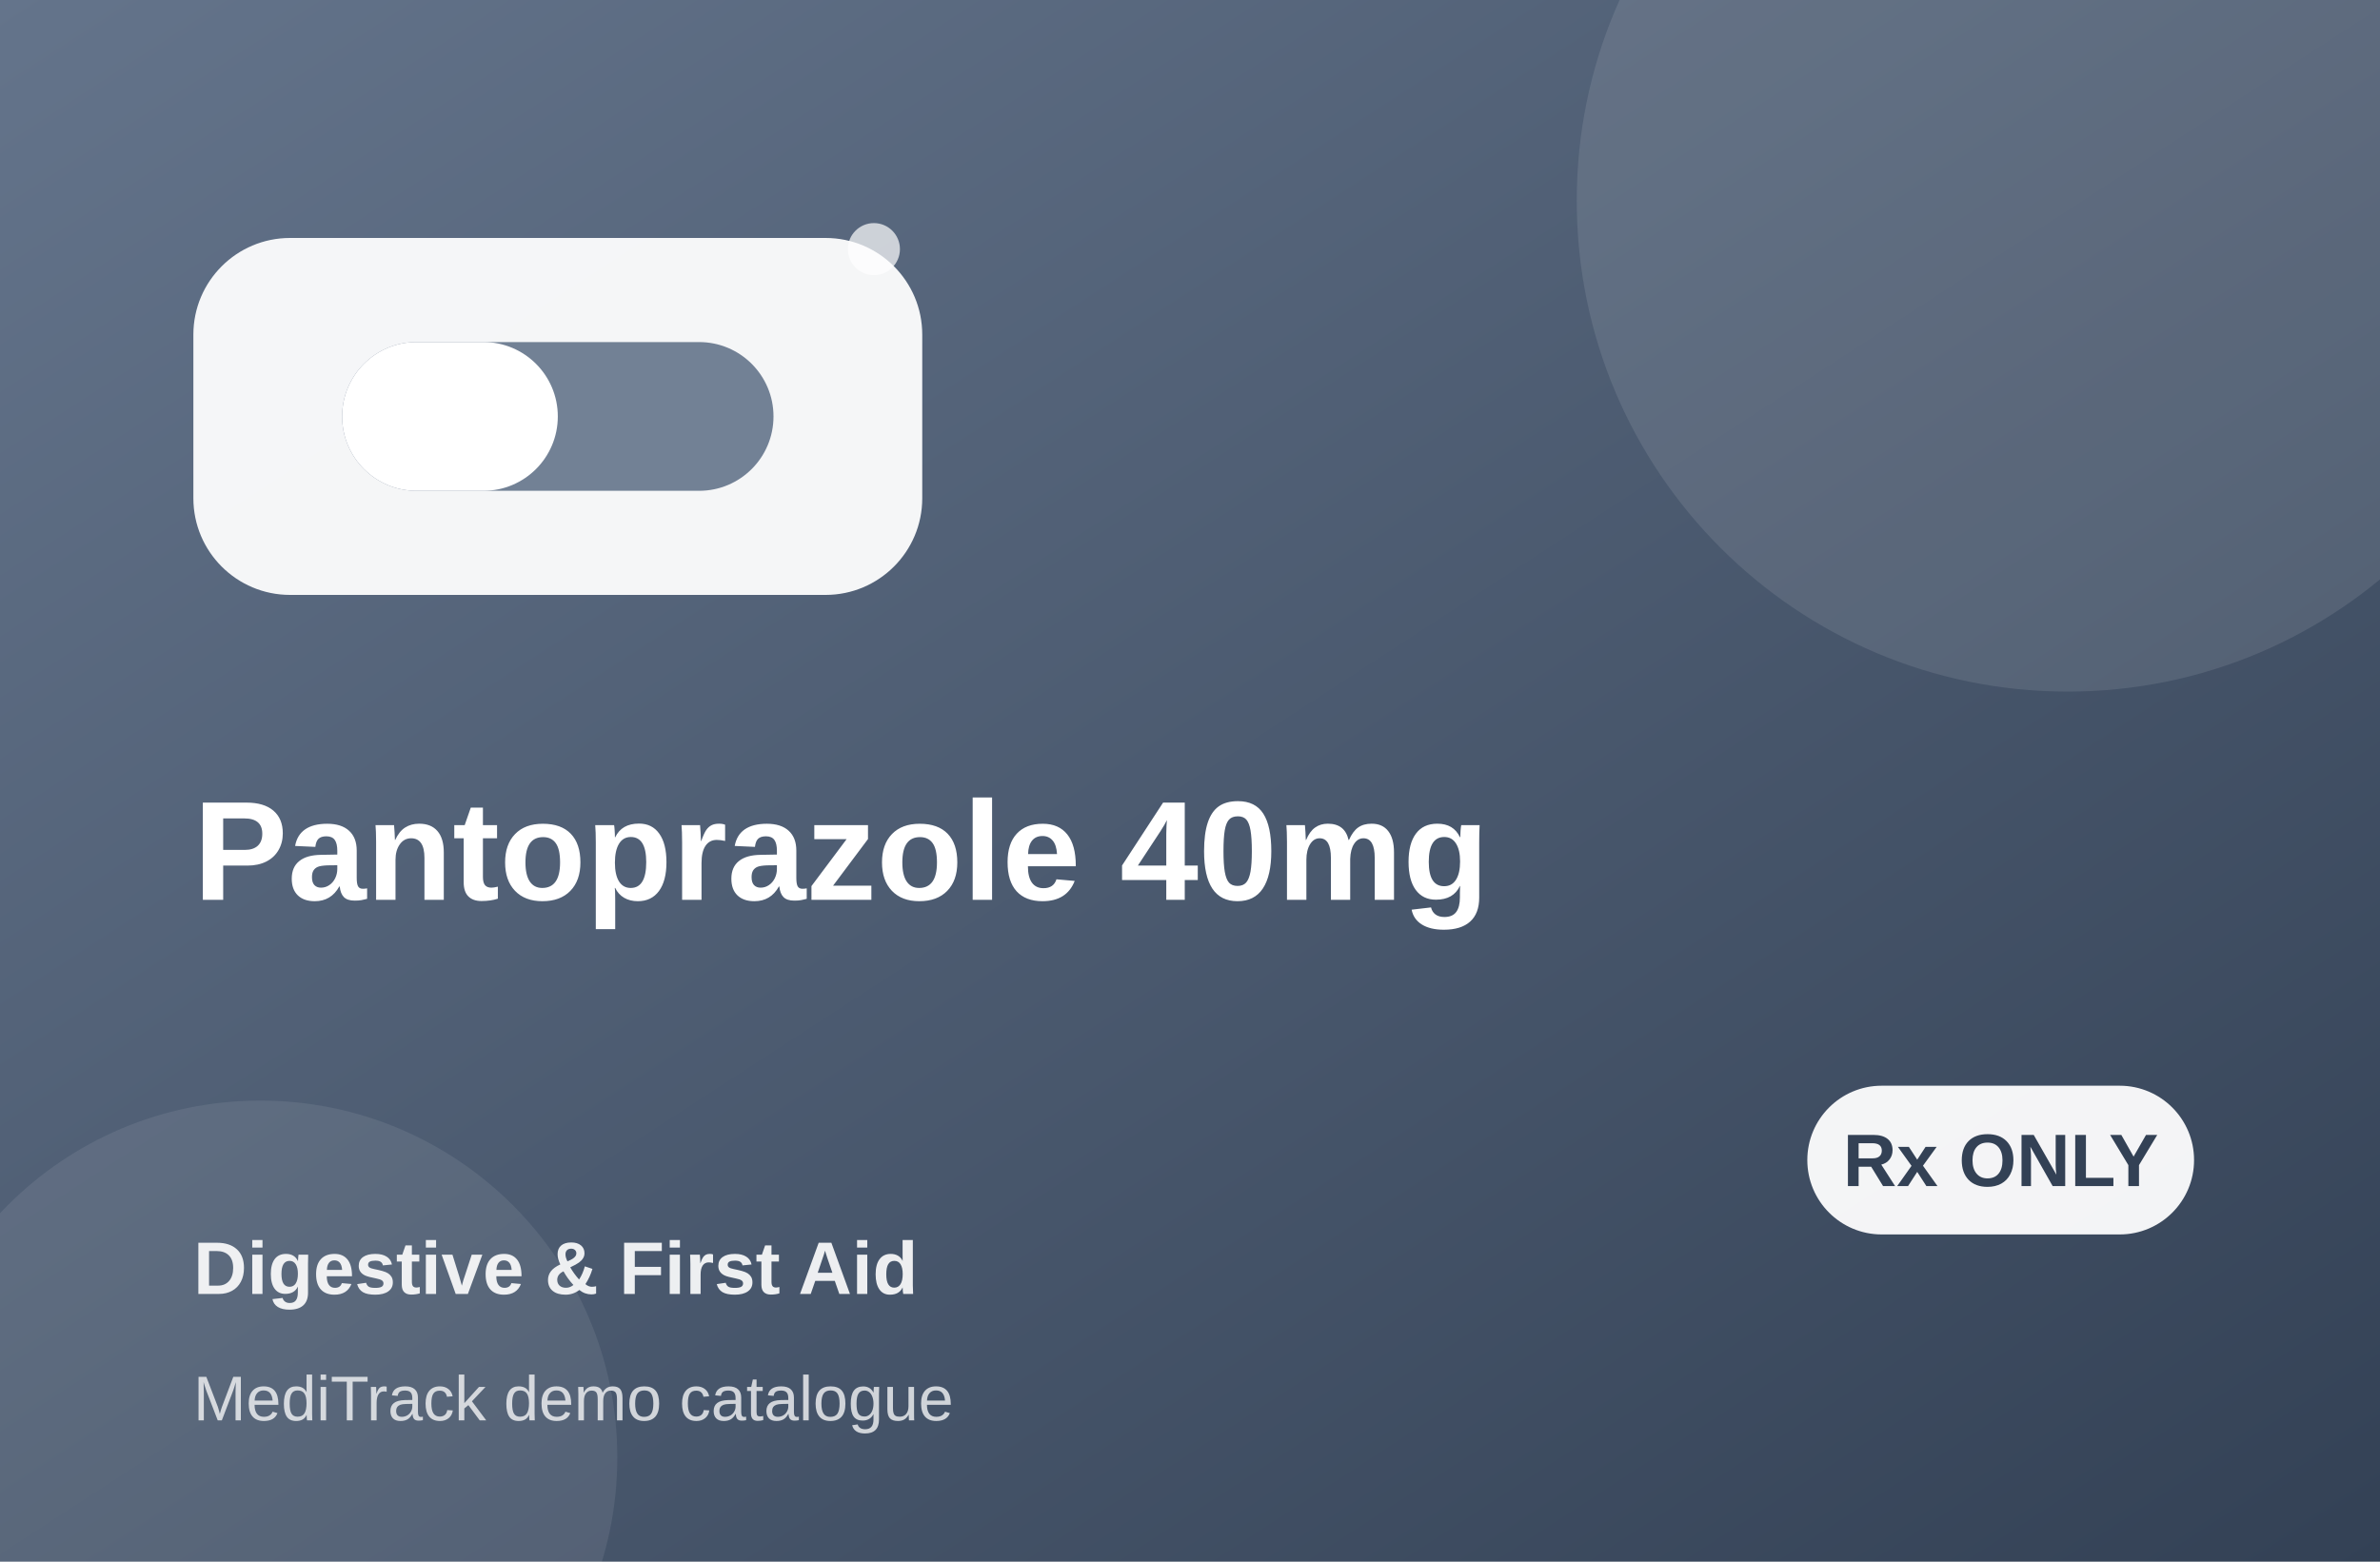
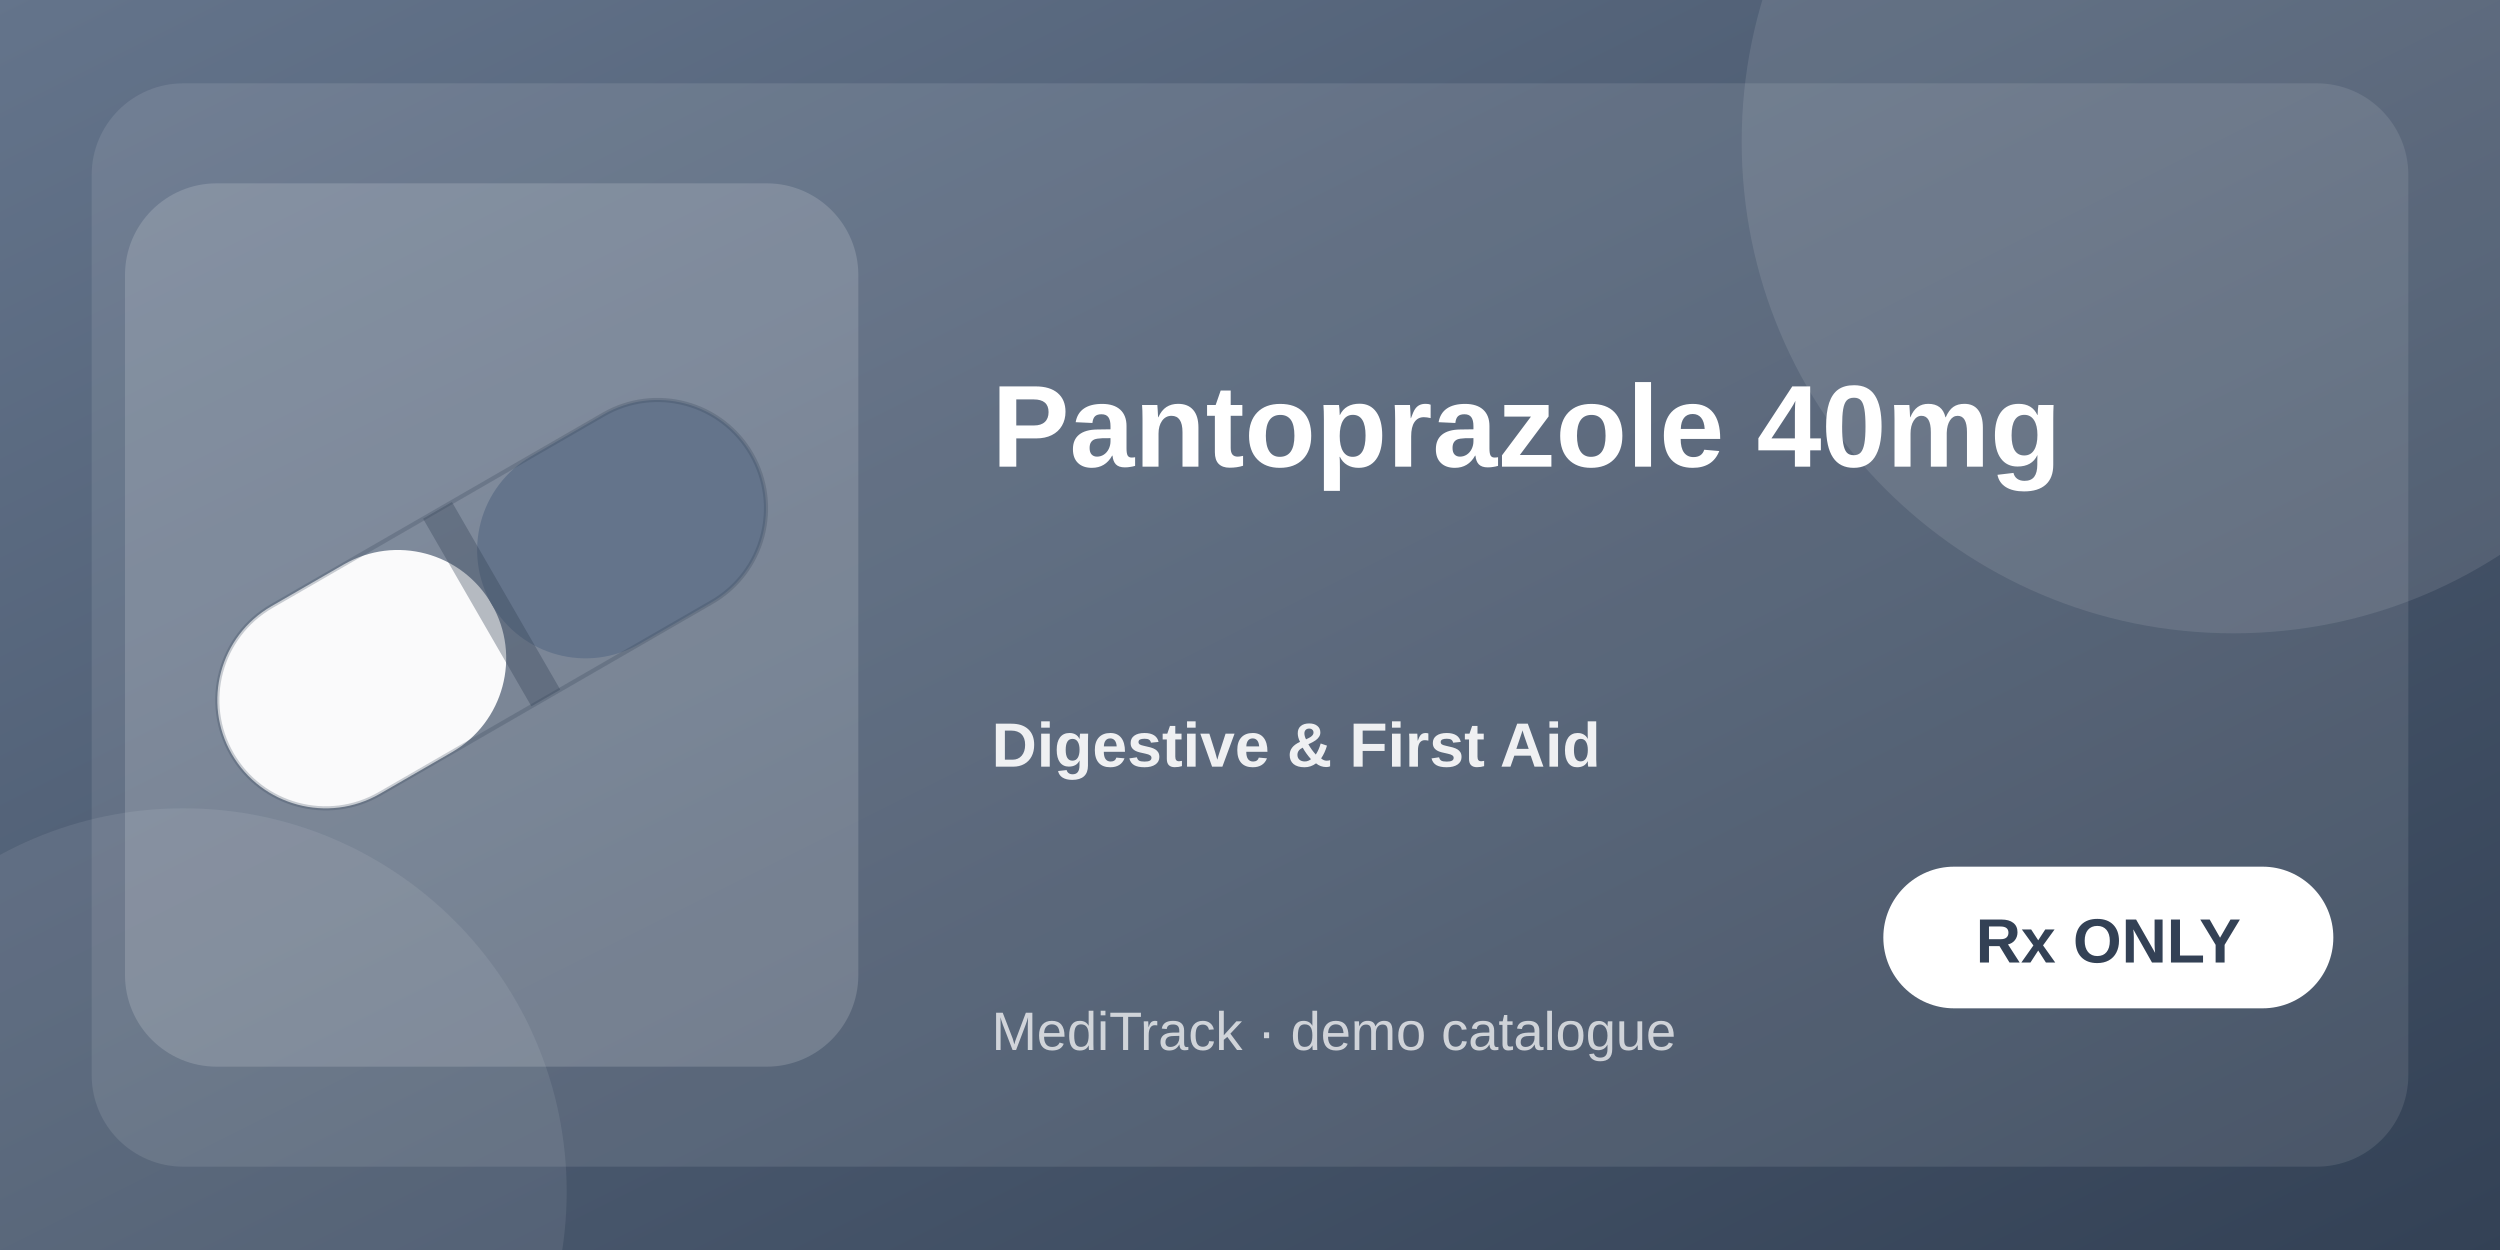
- <svg xmlns="http://www.w3.org/2000/svg" width="640" height="420" viewBox="0 0 640 420" role="img" aria-label="Pantoprazole 40mg">
+ <svg xmlns="http://www.w3.org/2000/svg" width="600" height="300" viewBox="0 0 600 300" role="img" aria-label="Pantoprazole 40mg">
  <defs>
    <linearGradient id="bg" x1="0" y1="0" x2="1" y2="1">
      <stop offset="0" stop-color="#64748b" />
      <stop offset="1" stop-color="#334155" />
    </linearGradient>
  </defs>
-   <rect width="640" height="420" fill="url(#bg)" />
-   <circle cx="556" cy="54" r="132" fill="#ffffff" opacity="0.10" />
-   <circle cx="70" cy="392" r="96" fill="#ffffff" opacity="0.08" />
-   <rect x="52" y="64" width="196" height="96" rx="26" fill="#ffffff" opacity="0.94" />
-   <rect x="92" y="92" width="116" height="40" rx="20" fill="#64748b" opacity="0.9" />
-   <rect x="92" y="92" width="58" height="40" rx="20" fill="#ffffff" />
-   <rect x="228" y="60" width="14" height="14" rx="7" fill="#ffffff" opacity="0.7" />
-   <text x="52" y="242" font-family="Arial, Helvetica, sans-serif" font-size="38" font-weight="700" fill="#ffffff">Pantoprazole 40mg</text>
-   <text x="52" y="348" font-family="Arial, Helvetica, sans-serif" font-size="20" font-weight="600" fill="#ffffff" opacity="0.9">Digestive &amp; First Aid</text>
-   <text x="52" y="382" font-family="Arial, Helvetica, sans-serif" font-size="17" fill="#ffffff" opacity="0.75">MediTrack demo catalogue</text>
-   <rect x="486" y="292" width="104" height="40" rx="20" fill="#ffffff" opacity="0.94" />
-   <text x="538" y="319" text-anchor="middle" font-family="Arial, Helvetica, sans-serif" font-size="20" font-weight="700" fill="#334155">Rx ONLY</text>
+   <rect width="600" height="300" fill="url(#bg)" />
+   <circle cx="536" cy="34" r="118" fill="#ffffff" opacity="0.10" />
+   <circle cx="44" cy="286" r="92" fill="#ffffff" opacity="0.08" />
+   <rect x="22" y="20" width="556" height="260" rx="22" fill="#ffffff" opacity="0.10" />
+   <rect x="30" y="44" width="176" height="212" rx="22" fill="#ffffff" opacity="0.16" />
+   <g transform="translate(118 145) rotate(-30)">
+     <rect x="-72" y="-26" width="72" height="52" rx="26" fill="#ffffff" opacity="0.96" />
+     <rect x="0" y="-26" width="72" height="52" rx="26" fill="#64748b" />
+     <rect x="-4" y="-26" width="8" height="52" fill="#334155" opacity="0.35" />
+     <rect x="-72" y="-26" width="144" height="52" rx="26" fill="none" stroke="#334155" stroke-opacity="0.25" />
+   </g>
+   <text x="238" y="112" font-family="Arial, Helvetica, sans-serif" font-size="28" font-weight="700" fill="#ffffff">Pantoprazole 40mg</text>
+   <text x="238" y="184" font-family="Arial, Helvetica, sans-serif" font-size="15" font-weight="600" fill="#ffffff" opacity="0.9">Digestive &amp; First Aid</text>
+   <text x="238" y="252" font-family="Arial, Helvetica, sans-serif" font-size="13" fill="#ffffff" opacity="0.72">MediTrack · demo catalogue</text>
+   <rect x="452" y="208" width="108" height="34" rx="17" fill="#ffffff" />
+   <text x="506" y="231" text-anchor="middle" font-family="Arial, Helvetica, sans-serif" font-size="15" font-weight="700" fill="#334155">Rx ONLY</text>
</svg>
